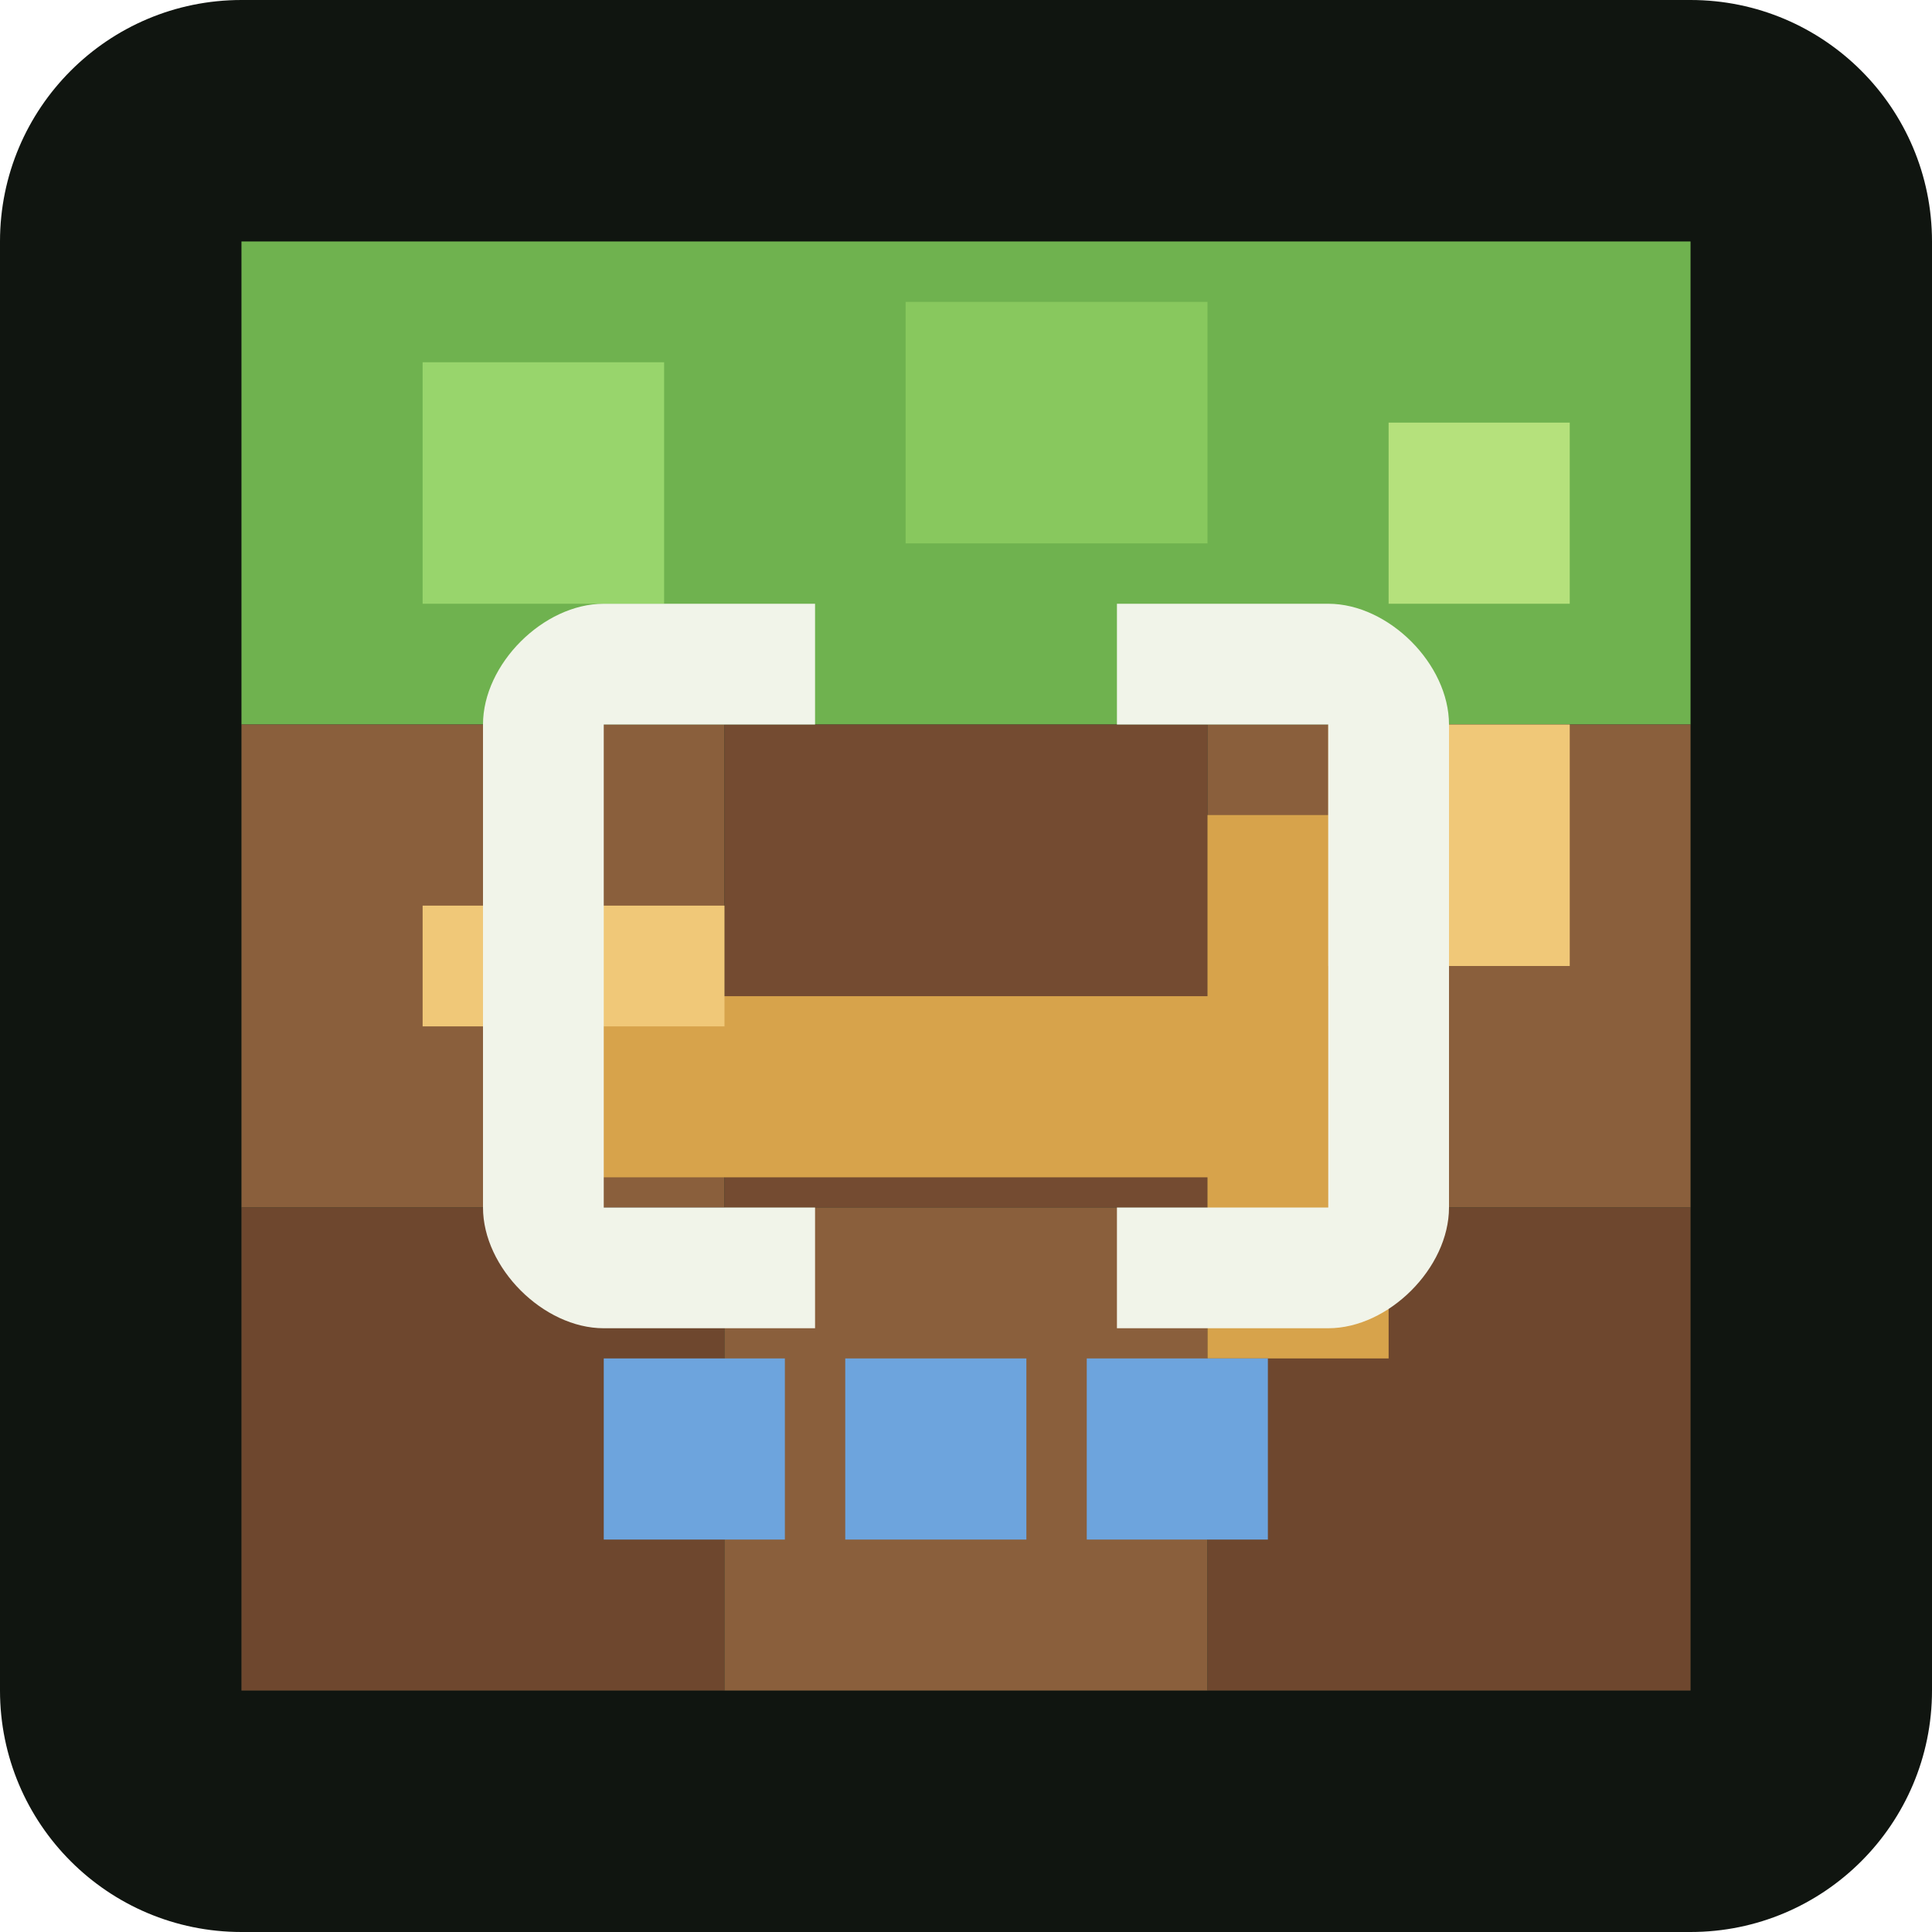
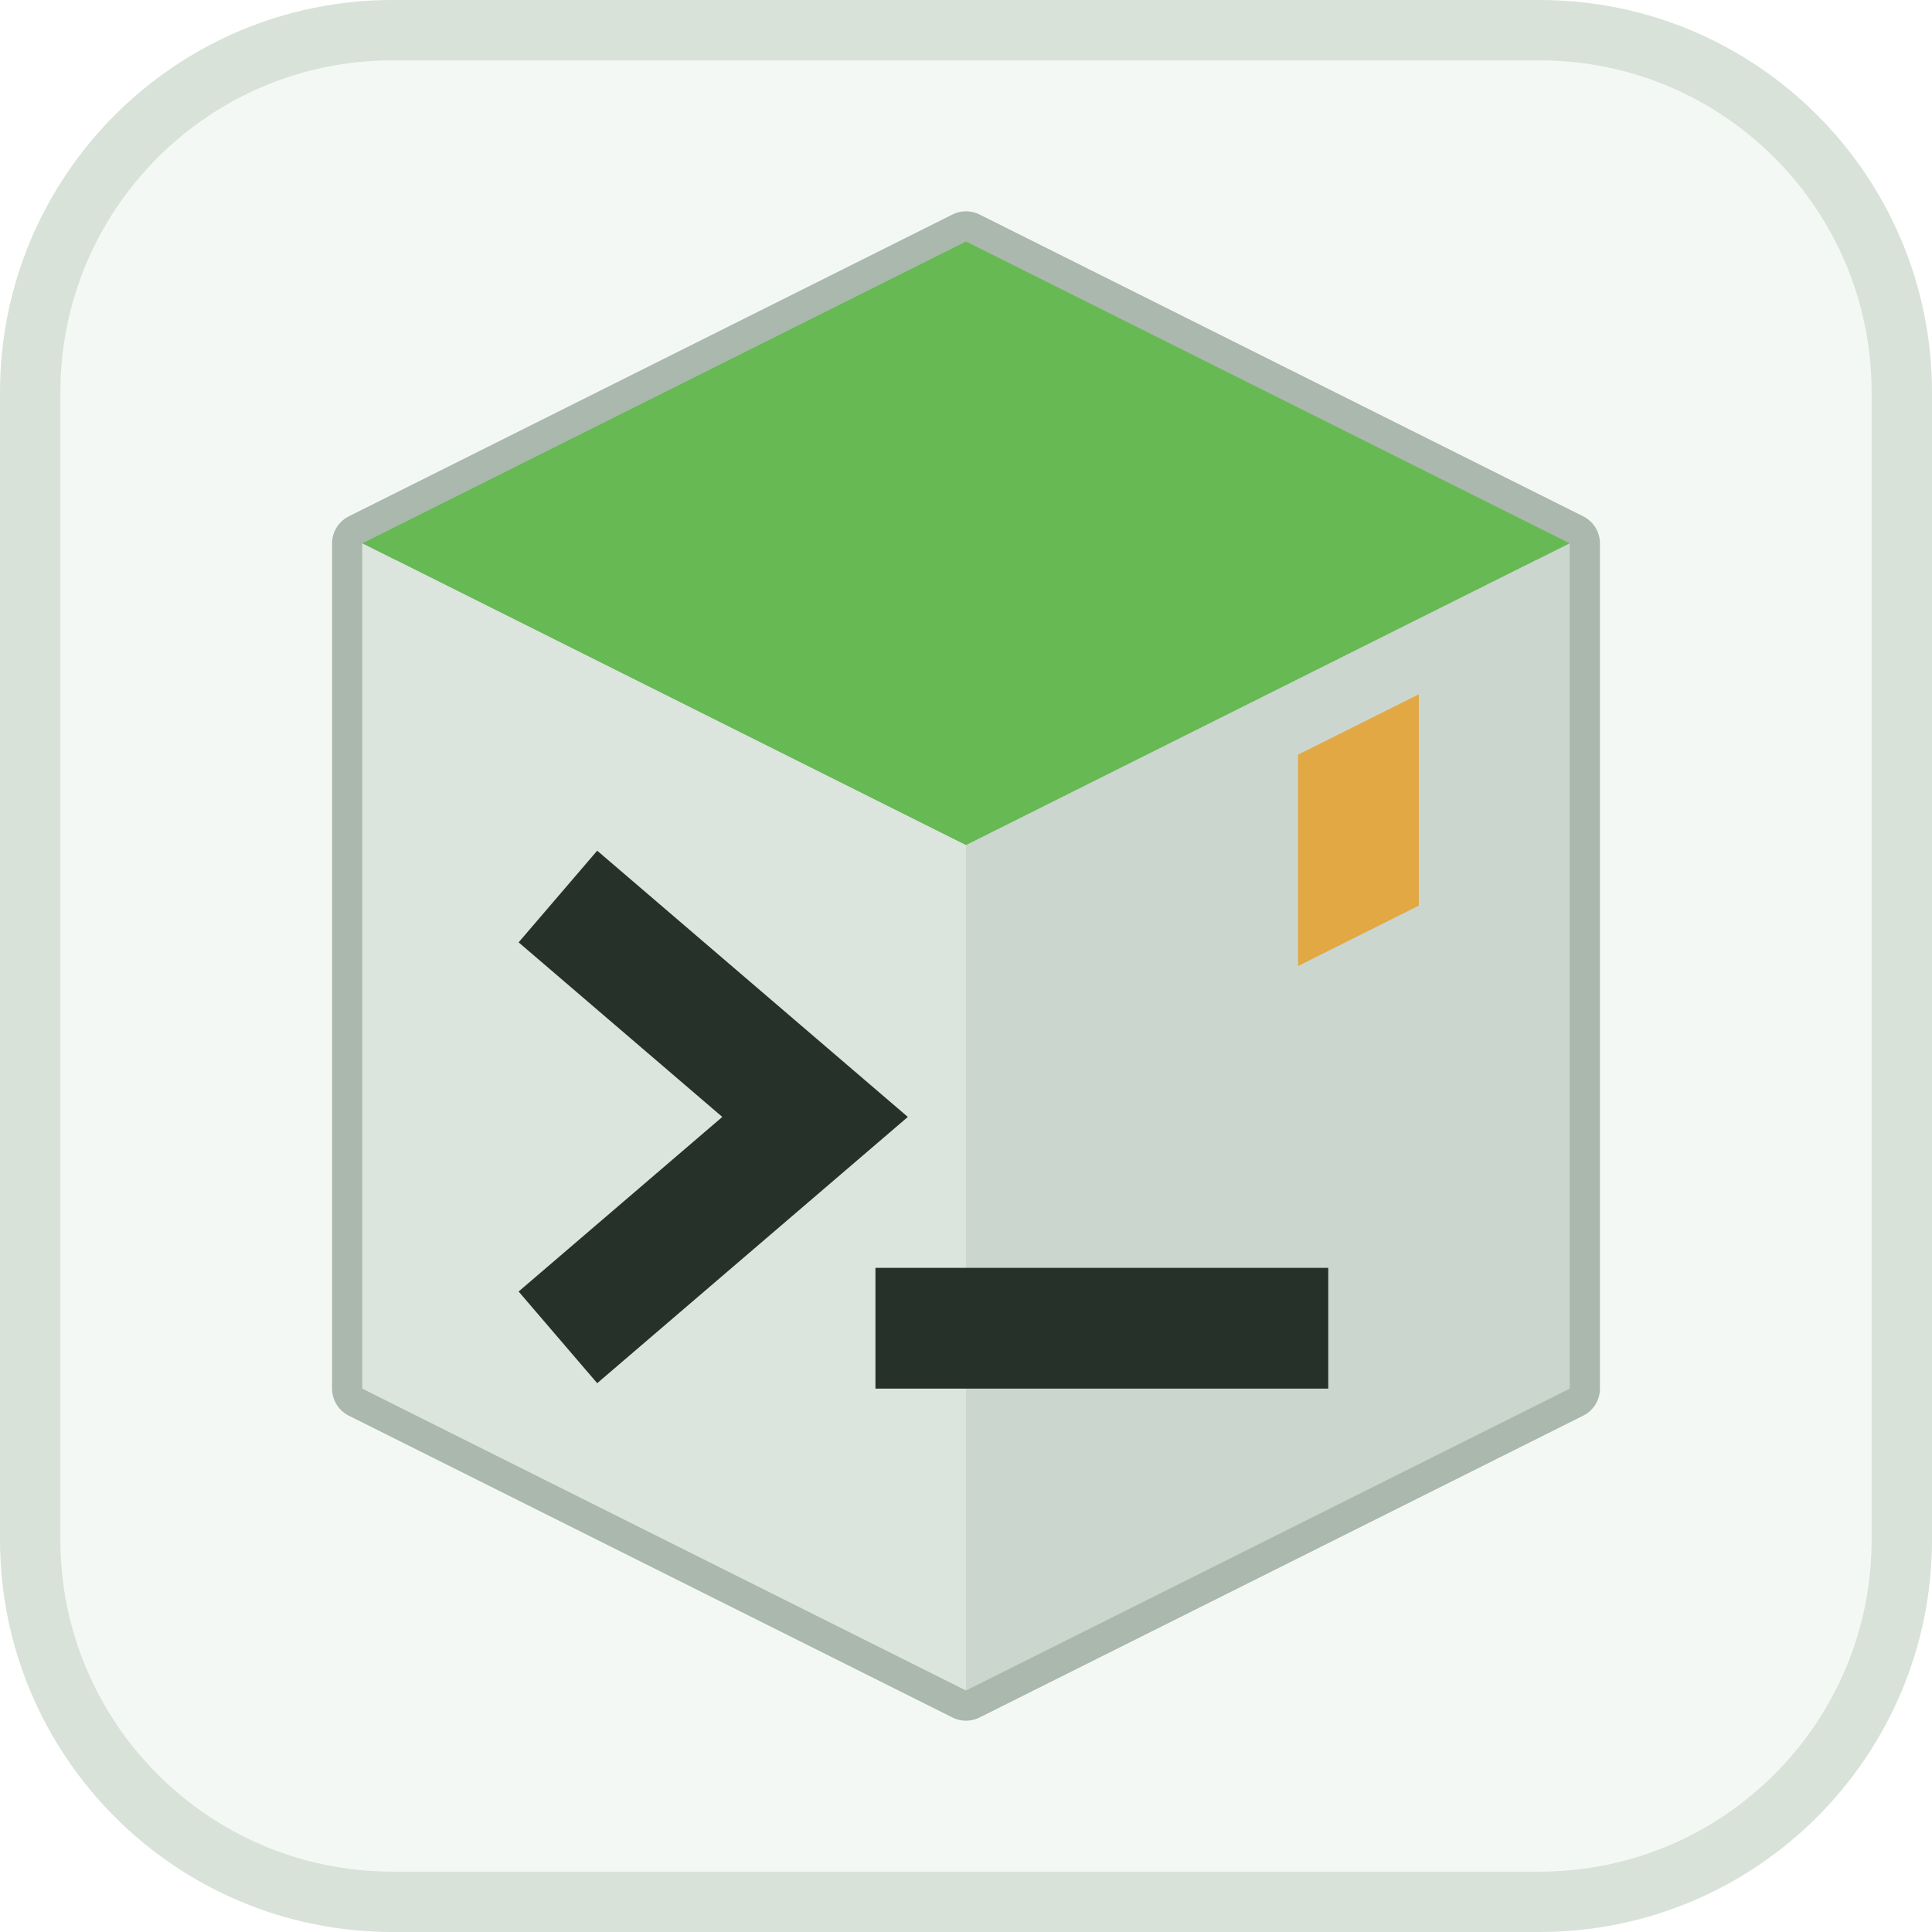
<svg xmlns="http://www.w3.org/2000/svg" viewBox="0 0 64 64" role="img" aria-label="DMCL">
-   <rect width="64" height="64" rx="8" fill="#101510" />
-   <rect x="8" y="8" width="48" height="48" fill="#253022" />
-   <rect x="8" y="8" width="48" height="16" fill="#6fb24f" />
-   <rect x="14" y="12" width="8" height="8" fill="#98d56c" />
-   <rect x="30" y="10" width="10" height="8" fill="#88c85e" />
-   <rect x="46" y="14" width="6" height="6" fill="#b5e17c" />
-   <rect x="8" y="24" width="16" height="16" fill="#8a5f3c" />
-   <rect x="24" y="24" width="16" height="16" fill="#744b31" />
-   <rect x="40" y="24" width="16" height="16" fill="#8a5f3c" />
-   <rect x="8" y="40" width="16" height="16" fill="#6e472e" />
-   <rect x="24" y="40" width="16" height="16" fill="#8a5f3c" />
-   <rect x="40" y="40" width="16" height="16" fill="#6e472e" />
-   <rect x="18" y="33" width="28" height="6" fill="#d7a34b" />
-   <rect x="40" y="27" width="6" height="18" fill="#d7a34b" />
-   <rect x="14" y="30" width="10" height="4" fill="#f0c878" />
-   <rect x="44" y="24" width="8" height="8" fill="#f0c878" />
-   <rect x="20" y="45" width="6" height="6" fill="#6da4dd" />
-   <rect x="28" y="45" width="6" height="6" fill="#6da4dd" />
-   <rect x="36" y="45" width="6" height="6" fill="#6da4dd" />
-   <path d="M20 20h7v4h-7v16h7v4h-7c-2 0-4-2-4-4V24c0-2 2-4 4-4Zm24 0h-7v4h7v16h-7v4h7c2 0 4-2 4-4V24c0-2-2-4-4-4Z" fill="#f1f4e9" />
+   <rect x="1" y="1" width="62" height="62" rx="12" fill="#f4f8f4" stroke="#d8e2d9" stroke-width="2" />
+   <path d="M12 18 32 8l20 10v28L32 56 12 46Z" fill="#e7ece8" stroke="#aab8ad" stroke-width="2" stroke-linejoin="round" />
+   <path d="m12 18 20 10 20-10L32 8Z" fill="#67b954" />
+   <path d="M12 18v28l20 10V28Z" fill="#dce4de" />
+   <path d="M52 18v28L32 56V28Z" fill="#cbd6ce" />
+   <path d="m20 31 7 6-7 6M31 44h11" fill="none" stroke="#263229" stroke-width="4" stroke-linecap="square" stroke-linejoin="miter" />
+   <path d="m43 25 4-2v7l-4 2Z" fill="#e1a843" />
</svg>
